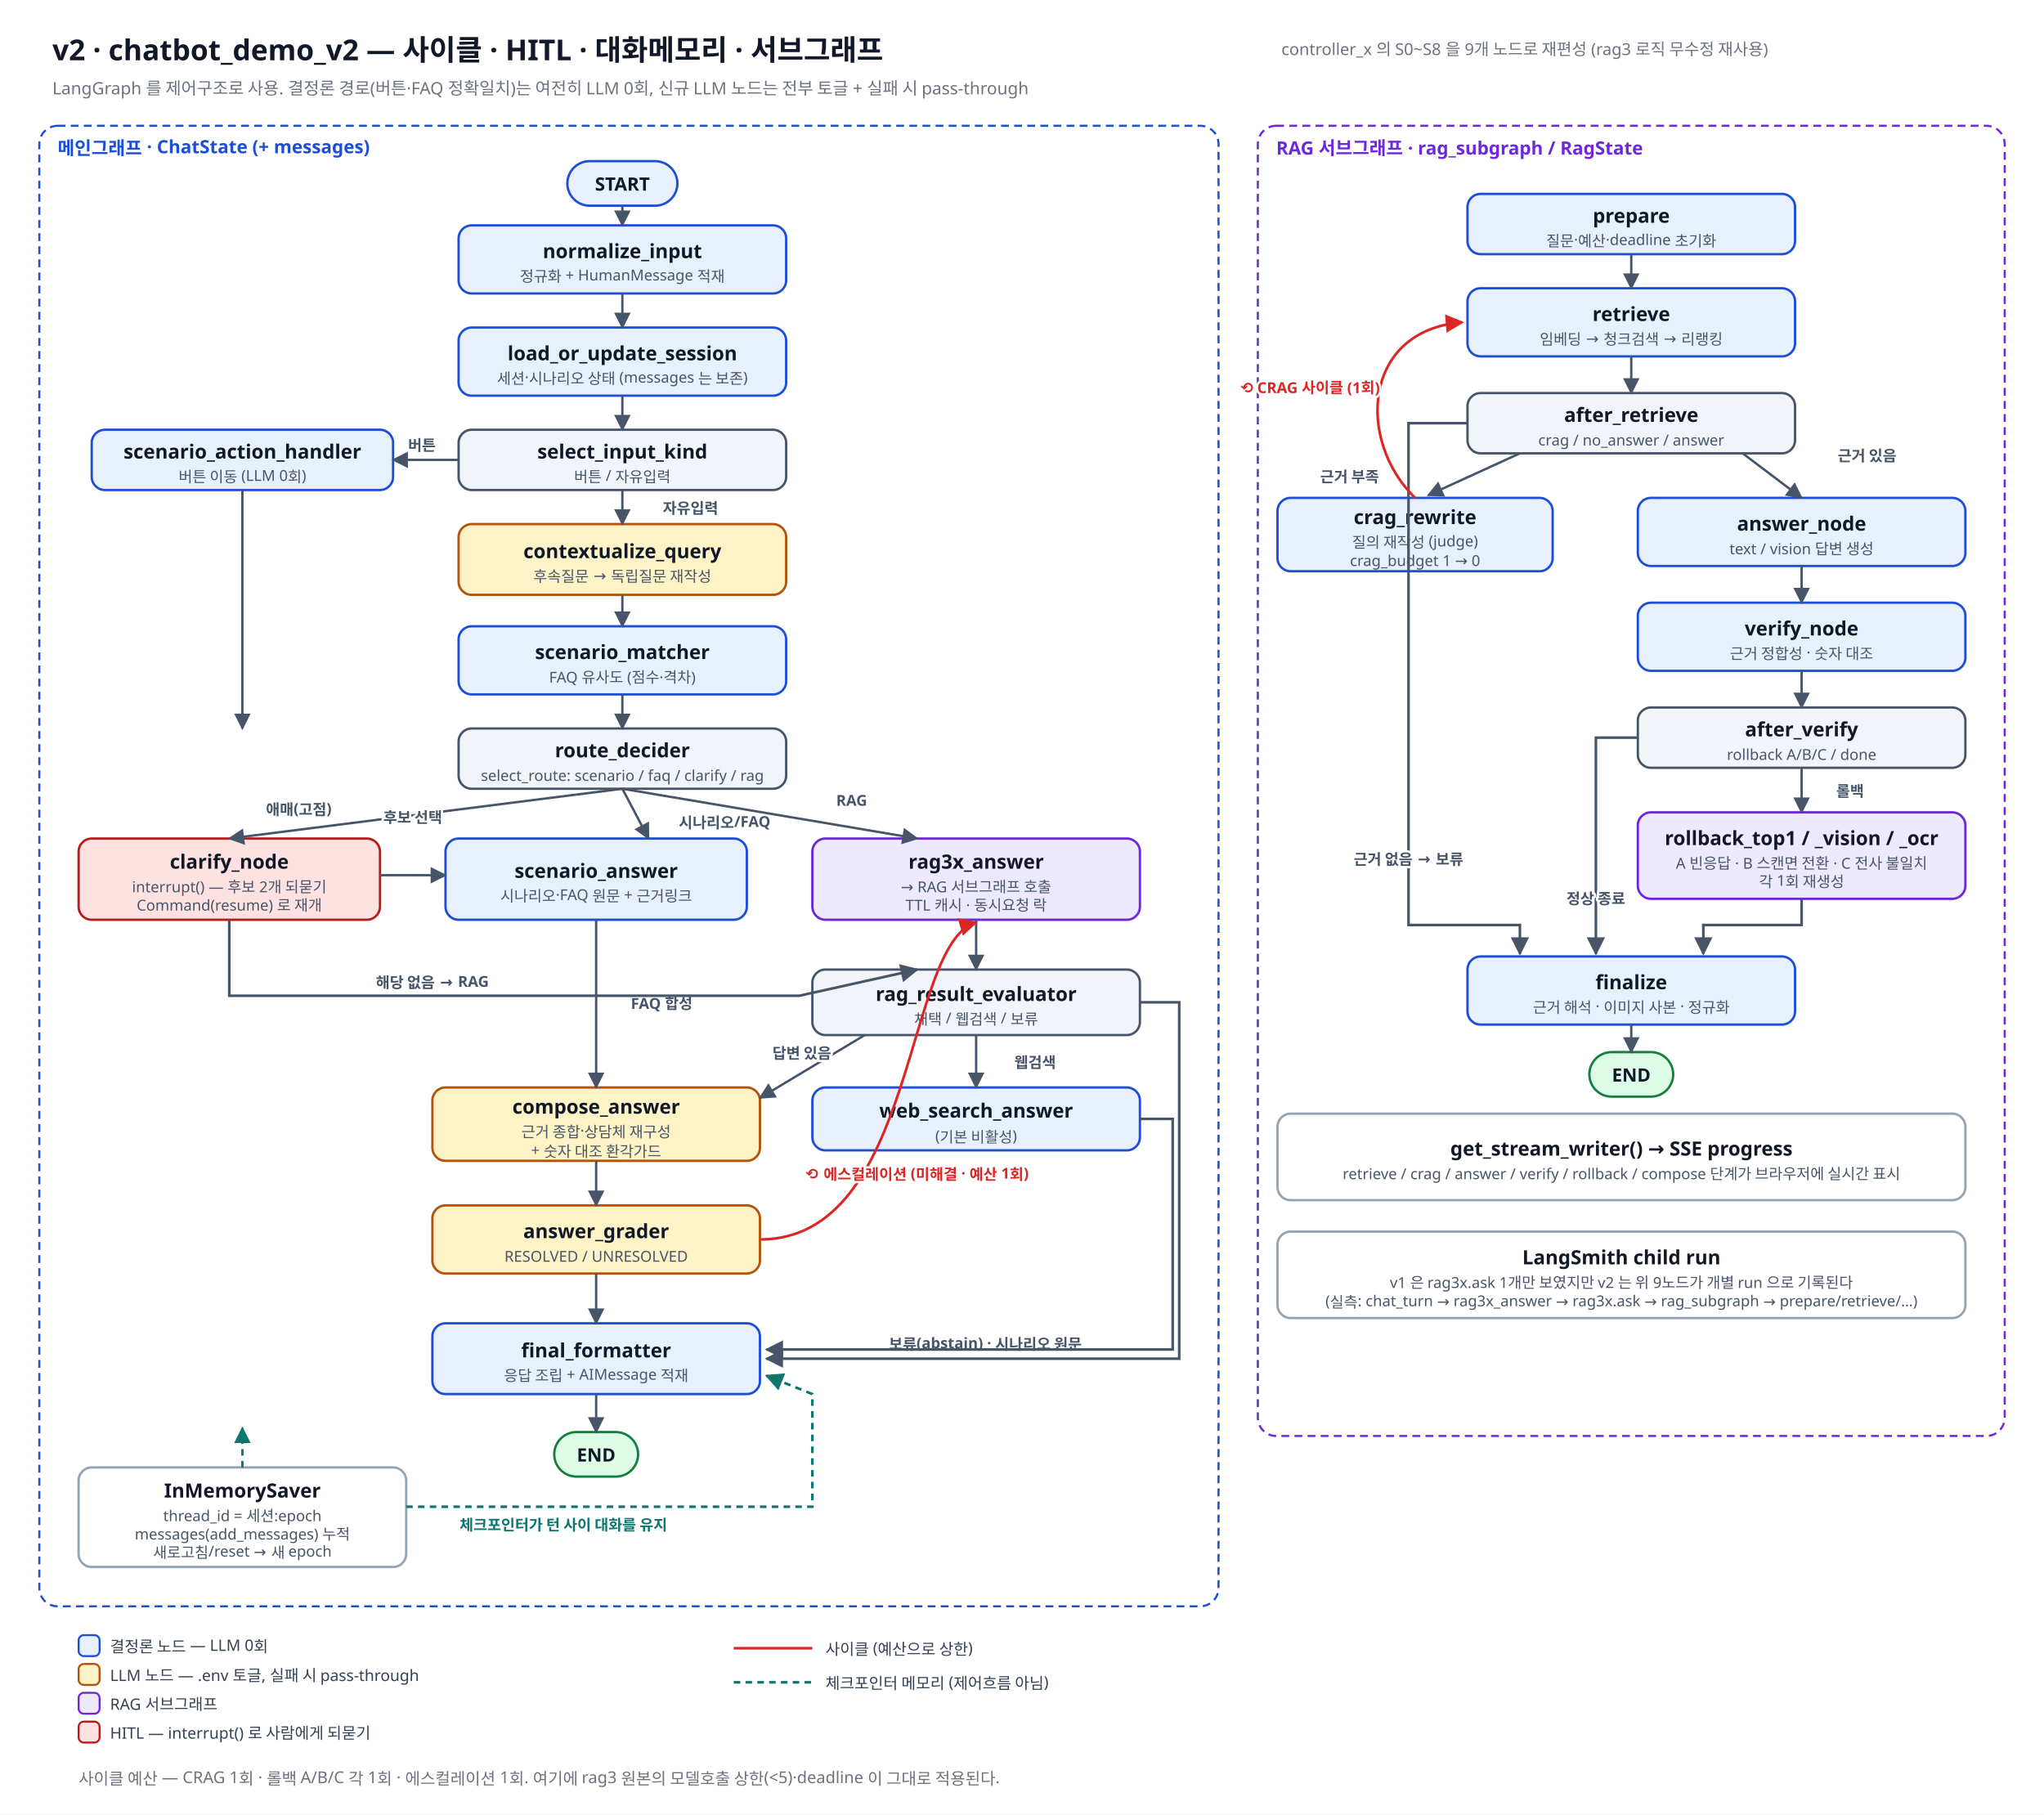
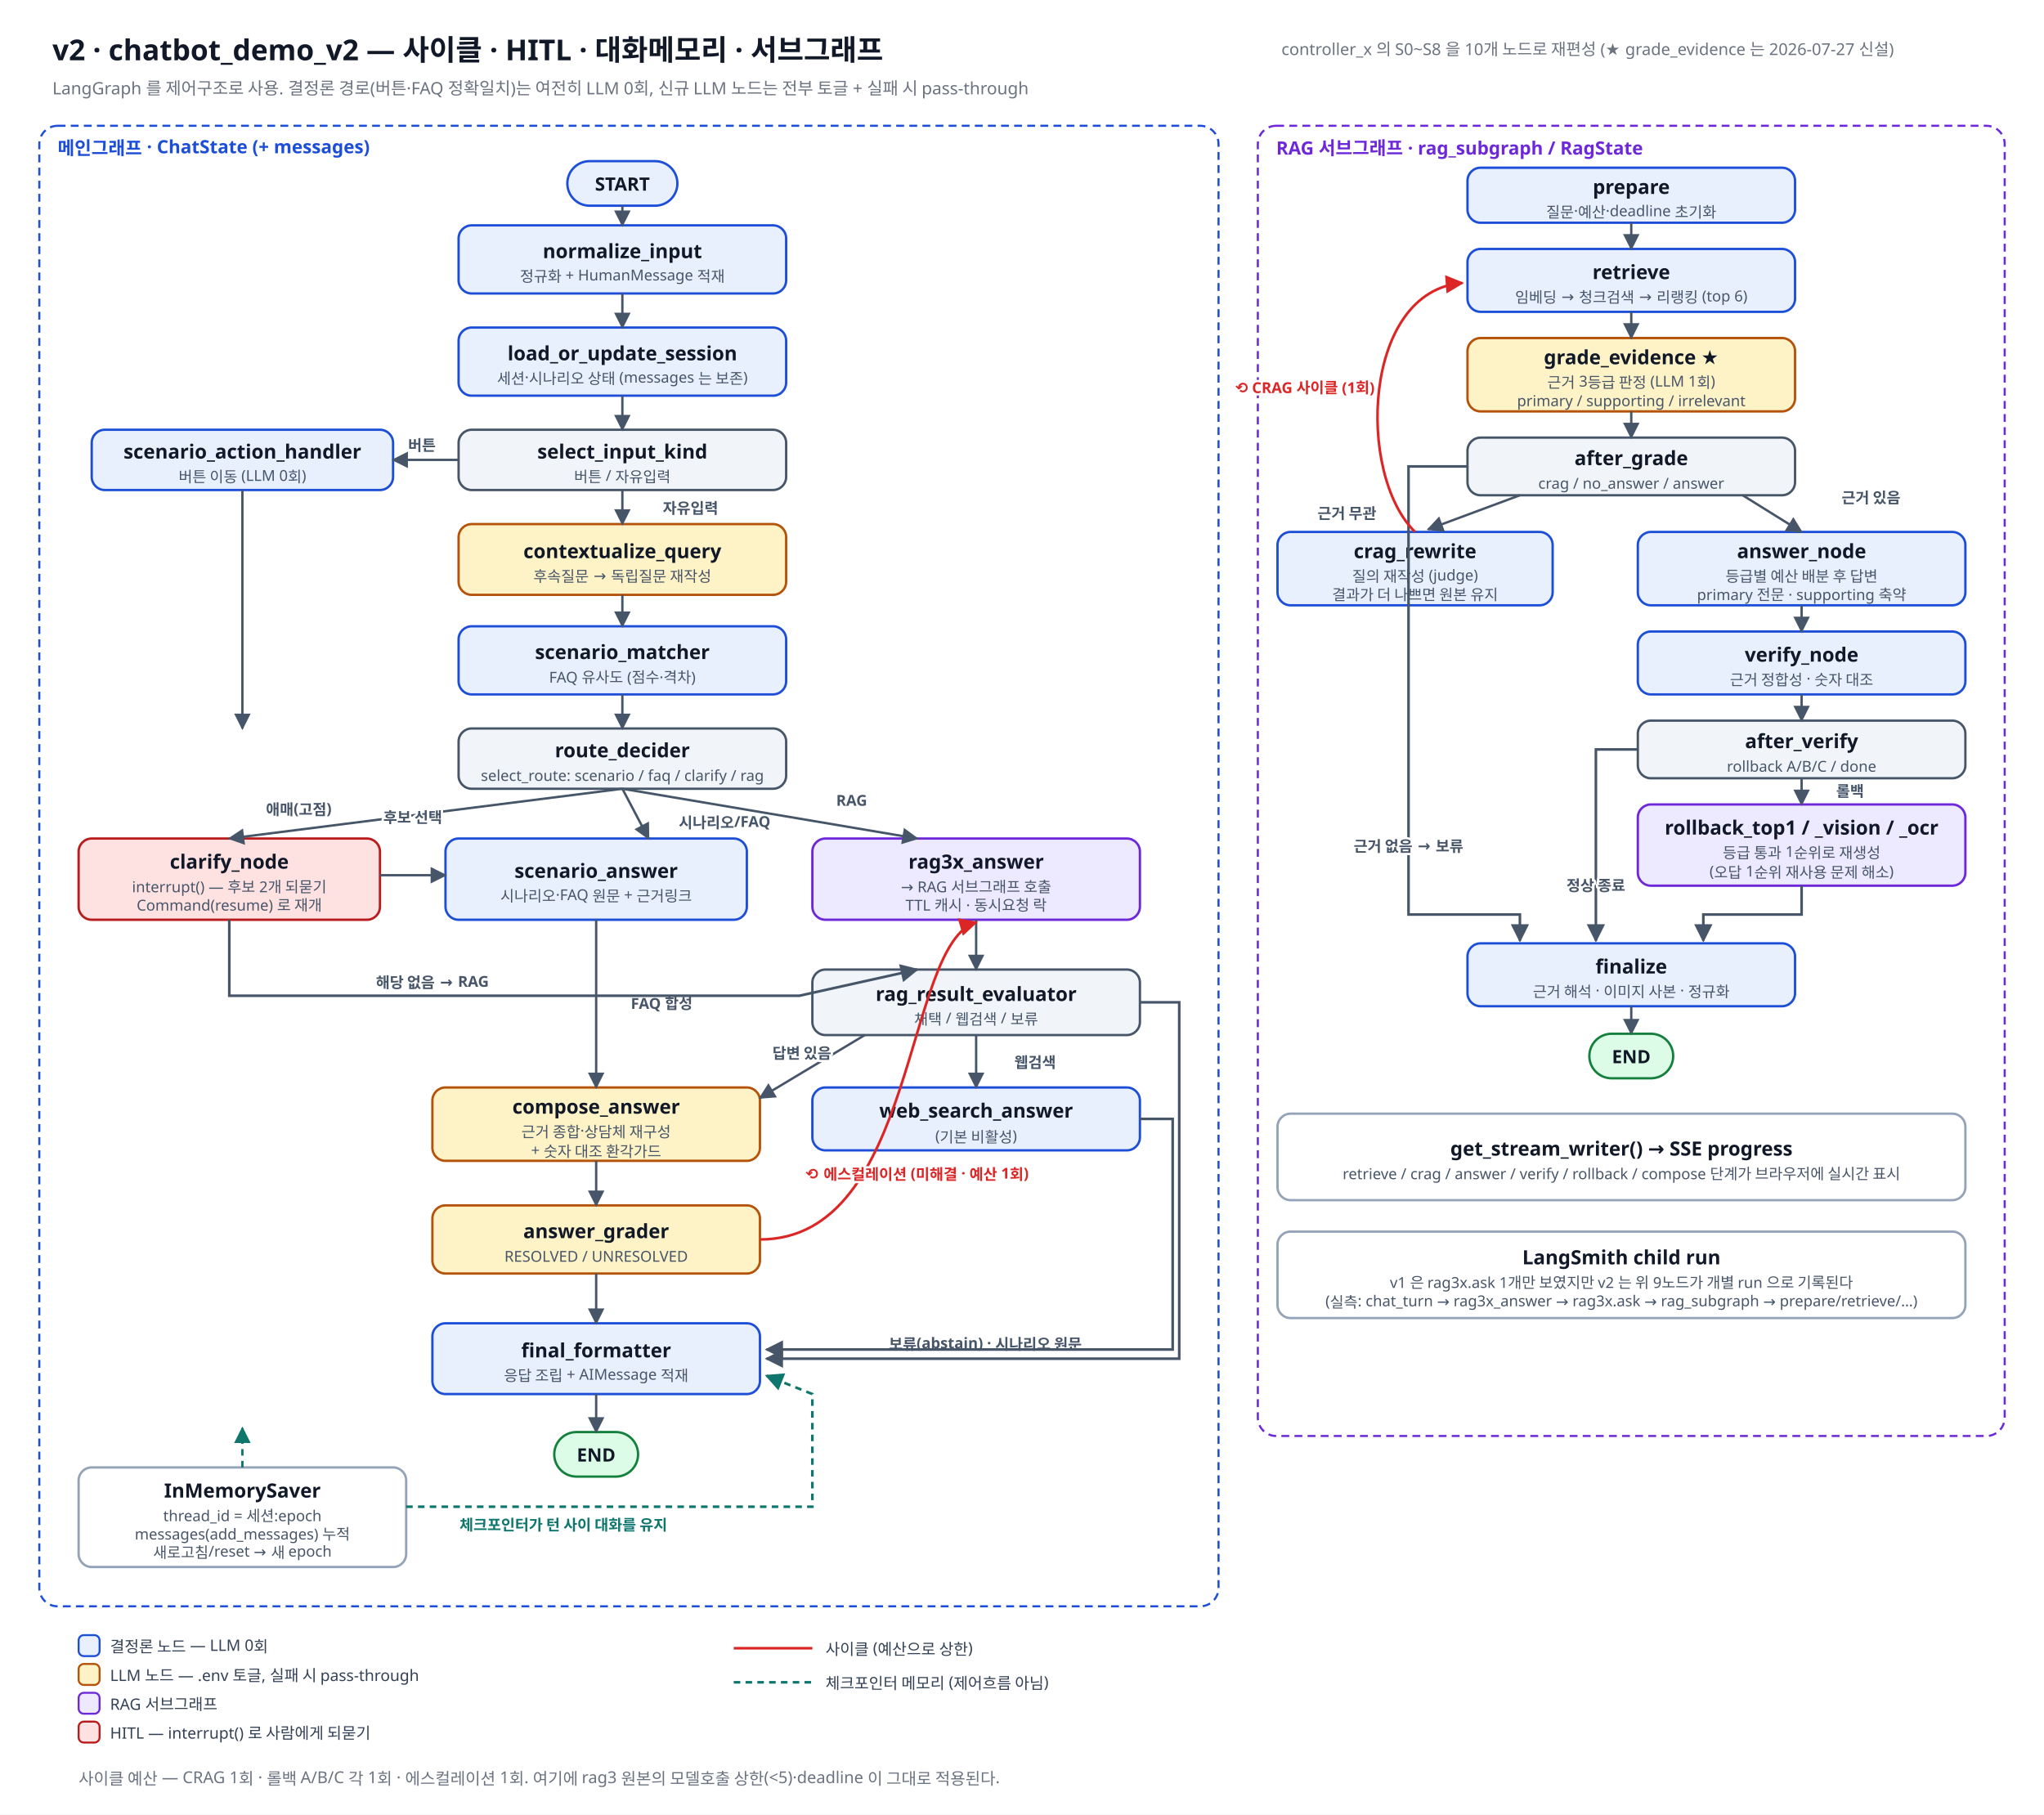
<svg xmlns="http://www.w3.org/2000/svg" width="1560" height="1385" viewBox="0 0 1560 1385" role="img" aria-label="chatbot_demo_v2 파이프라인">
  <defs>
    <marker id="a-475569" viewBox="0 0 10 10" refX="9" refY="5" markerWidth="7" markerHeight="7" orient="auto-start-reverse">
      <path d="M 0 0 L 10 5 L 0 10 z" fill="#475569" />
    </marker>
    <marker id="a-dc2626" viewBox="0 0 10 10" refX="9" refY="5" markerWidth="7" markerHeight="7" orient="auto-start-reverse">
      <path d="M 0 0 L 10 5 L 0 10 z" fill="#dc2626" />
    </marker>
    <marker id="a-0f766e" viewBox="0 0 10 10" refX="9" refY="5" markerWidth="7" markerHeight="7" orient="auto-start-reverse">
      <path d="M 0 0 L 10 5 L 0 10 z" fill="#0f766e" />
    </marker>
  </defs>
  <rect width="1560" height="1385" fill="#ffffff" />
  <text x="40" y="46" font-family="'Malgun Gothic','Apple SD Gothic Neo','Noto Sans KR',sans-serif" font-size="22" font-weight="700" fill="#111827" text-anchor="start">v2 · chatbot_demo_v2 — 사이클 · HITL · 대화메모리 · 서브그래프</text>
  <text x="40" y="72" font-family="'Malgun Gothic','Apple SD Gothic Neo','Noto Sans KR',sans-serif" font-size="13" font-weight="400" fill="#6b7280" text-anchor="start">LangGraph 를 제어구조로 사용. 결정론 경로(버튼·FAQ 정확일치)는 여전히 LLM 0회, 신규 LLM 노드는 전부 토글 + 실패 시 pass-through</text>
  <rect x="30" y="96" width="900" height="1130" rx="14" fill="none" stroke="#1d4ed8" stroke-width="1.6" stroke-dasharray="6 4" />
  <text x="44" y="118" font-family="'Malgun Gothic','Apple SD Gothic Neo','Noto Sans KR',sans-serif" font-size="14" font-weight="700" fill="#1d4ed8">메인그래프  ·  ChatState (+ messages)</text>
  <rect x="433.0" y="123" width="84" height="34" rx="17" fill="#e8f0fe" stroke="#1d4ed8" stroke-width="1.8" />
  <text x="475.0" y="145.5" font-family="'Malgun Gothic','Apple SD Gothic Neo','Noto Sans KR',sans-serif" font-size="14" font-weight="600" fill="#111827" text-anchor="middle">START</text>
  <rect x="350" y="172" width="250" height="52" rx="10" fill="#e8f0fe" stroke="#1d4ed8" stroke-width="1.8" />
  <text x="475.0" y="197.0" font-family="'Malgun Gothic','Apple SD Gothic Neo','Noto Sans KR',sans-serif" font-size="15" font-weight="600" fill="#111827" text-anchor="middle">normalize_input</text>
  <text x="475.0" y="215.0" font-family="'Malgun Gothic','Apple SD Gothic Neo','Noto Sans KR',sans-serif" font-size="11.5" fill="#475569" text-anchor="middle">정규화 + HumanMessage 적재</text>
  <rect x="350" y="250" width="250" height="52" rx="10" fill="#e8f0fe" stroke="#1d4ed8" stroke-width="1.8" />
  <text x="475.0" y="275.0" font-family="'Malgun Gothic','Apple SD Gothic Neo','Noto Sans KR',sans-serif" font-size="15" font-weight="600" fill="#111827" text-anchor="middle">load_or_update_session</text>
  <text x="475.0" y="293.0" font-family="'Malgun Gothic','Apple SD Gothic Neo','Noto Sans KR',sans-serif" font-size="11.5" fill="#475569" text-anchor="middle">세션·시나리오 상태 (messages 는 보존)</text>
  <rect x="350" y="328" width="250" height="46" rx="10" fill="#f1f5f9" stroke="#475569" stroke-width="1.8" />
  <text x="475.0" y="350.0" font-family="'Malgun Gothic','Apple SD Gothic Neo','Noto Sans KR',sans-serif" font-size="15" font-weight="600" fill="#111827" text-anchor="middle">select_input_kind</text>
  <text x="475.0" y="368.0" font-family="'Malgun Gothic','Apple SD Gothic Neo','Noto Sans KR',sans-serif" font-size="11.5" fill="#475569" text-anchor="middle">버튼 / 자유입력</text>
  <rect x="70" y="328" width="230" height="46" rx="10" fill="#e8f0fe" stroke="#1d4ed8" stroke-width="1.8" />
  <text x="185.0" y="350.0" font-family="'Malgun Gothic','Apple SD Gothic Neo','Noto Sans KR',sans-serif" font-size="15" font-weight="600" fill="#111827" text-anchor="middle">scenario_action_handler</text>
  <text x="185.0" y="368.0" font-family="'Malgun Gothic','Apple SD Gothic Neo','Noto Sans KR',sans-serif" font-size="11.5" fill="#475569" text-anchor="middle">버튼 이동 (LLM 0회)</text>
  <rect x="350" y="400" width="250" height="54" rx="10" fill="#fef3c7" stroke="#b45309" stroke-width="1.8" />
  <text x="475.0" y="426.0" font-family="'Malgun Gothic','Apple SD Gothic Neo','Noto Sans KR',sans-serif" font-size="15" font-weight="600" fill="#111827" text-anchor="middle">contextualize_query</text>
  <text x="475.0" y="444.0" font-family="'Malgun Gothic','Apple SD Gothic Neo','Noto Sans KR',sans-serif" font-size="11.5" fill="#475569" text-anchor="middle">후속질문 → 독립질문 재작성</text>
  <rect x="350" y="478" width="250" height="52" rx="10" fill="#e8f0fe" stroke="#1d4ed8" stroke-width="1.8" />
  <text x="475.0" y="503.0" font-family="'Malgun Gothic','Apple SD Gothic Neo','Noto Sans KR',sans-serif" font-size="15" font-weight="600" fill="#111827" text-anchor="middle">scenario_matcher</text>
  <text x="475.0" y="521.0" font-family="'Malgun Gothic','Apple SD Gothic Neo','Noto Sans KR',sans-serif" font-size="11.5" fill="#475569" text-anchor="middle">FAQ 유사도 (점수·격차)</text>
  <rect x="350" y="556" width="250" height="46" rx="10" fill="#f1f5f9" stroke="#475569" stroke-width="1.8" />
  <text x="475.0" y="578.0" font-family="'Malgun Gothic','Apple SD Gothic Neo','Noto Sans KR',sans-serif" font-size="15" font-weight="600" fill="#111827" text-anchor="middle">route_decider</text>
  <text x="475.0" y="596.0" font-family="'Malgun Gothic','Apple SD Gothic Neo','Noto Sans KR',sans-serif" font-size="11.5" fill="#475569" text-anchor="middle">select_route: scenario / faq / clarify / rag</text>
  <rect x="60" y="640" width="230" height="62" rx="10" fill="#fee2e2" stroke="#b91c1c" stroke-width="1.8" />
  <text x="175.0" y="663.0" font-family="'Malgun Gothic','Apple SD Gothic Neo','Noto Sans KR',sans-serif" font-size="15" font-weight="600" fill="#111827" text-anchor="middle">clarify_node</text>
  <text x="175.0" y="681.0" font-family="'Malgun Gothic','Apple SD Gothic Neo','Noto Sans KR',sans-serif" font-size="11.5" fill="#475569" text-anchor="middle">interrupt() — 후보 2개 되묻기</text>
  <text x="175.0" y="695.0" font-family="'Malgun Gothic','Apple SD Gothic Neo','Noto Sans KR',sans-serif" font-size="11.5" fill="#475569" text-anchor="middle">Command(resume) 로 재개</text>
  <rect x="340" y="640" width="230" height="62" rx="10" fill="#e8f0fe" stroke="#1d4ed8" stroke-width="1.8" />
  <text x="455.0" y="670.0" font-family="'Malgun Gothic','Apple SD Gothic Neo','Noto Sans KR',sans-serif" font-size="15" font-weight="600" fill="#111827" text-anchor="middle">scenario_answer</text>
  <text x="455.0" y="688.0" font-family="'Malgun Gothic','Apple SD Gothic Neo','Noto Sans KR',sans-serif" font-size="11.5" fill="#475569" text-anchor="middle">시나리오·FAQ 원문 + 근거링크</text>
  <rect x="620" y="640" width="250" height="62" rx="10" fill="#ede9fe" stroke="#6d28d9" stroke-width="1.8" />
  <text x="745.0" y="663.0" font-family="'Malgun Gothic','Apple SD Gothic Neo','Noto Sans KR',sans-serif" font-size="15" font-weight="600" fill="#111827" text-anchor="middle">rag3x_answer</text>
  <text x="745.0" y="681.0" font-family="'Malgun Gothic','Apple SD Gothic Neo','Noto Sans KR',sans-serif" font-size="11.5" fill="#475569" text-anchor="middle">→ RAG 서브그래프 호출</text>
  <text x="745.0" y="695.0" font-family="'Malgun Gothic','Apple SD Gothic Neo','Noto Sans KR',sans-serif" font-size="11.5" fill="#475569" text-anchor="middle">TTL 캐시 · 동시요청 락</text>
  <rect x="620" y="740" width="250" height="50" rx="10" fill="#f1f5f9" stroke="#475569" stroke-width="1.8" />
  <text x="745.0" y="764.0" font-family="'Malgun Gothic','Apple SD Gothic Neo','Noto Sans KR',sans-serif" font-size="15" font-weight="600" fill="#111827" text-anchor="middle">rag_result_evaluator</text>
  <text x="745.0" y="782.0" font-family="'Malgun Gothic','Apple SD Gothic Neo','Noto Sans KR',sans-serif" font-size="11.5" fill="#475569" text-anchor="middle">채택 / 웹검색 / 보류</text>
  <rect x="620" y="830" width="250" height="48" rx="10" fill="#e8f0fe" stroke="#1d4ed8" stroke-width="1.8" />
  <text x="745.0" y="853.0" font-family="'Malgun Gothic','Apple SD Gothic Neo','Noto Sans KR',sans-serif" font-size="15" font-weight="600" fill="#111827" text-anchor="middle">web_search_answer</text>
  <text x="745.0" y="871.0" font-family="'Malgun Gothic','Apple SD Gothic Neo','Noto Sans KR',sans-serif" font-size="11.5" fill="#475569" text-anchor="middle">(기본 비활성)</text>
  <rect x="330" y="830" width="250" height="56" rx="10" fill="#fef3c7" stroke="#b45309" stroke-width="1.8" />
  <text x="455.0" y="850.0" font-family="'Malgun Gothic','Apple SD Gothic Neo','Noto Sans KR',sans-serif" font-size="15" font-weight="600" fill="#111827" text-anchor="middle">compose_answer</text>
  <text x="455.0" y="868.0" font-family="'Malgun Gothic','Apple SD Gothic Neo','Noto Sans KR',sans-serif" font-size="11.5" fill="#475569" text-anchor="middle">근거 종합·상담체 재구성</text>
  <text x="455.0" y="882.0" font-family="'Malgun Gothic','Apple SD Gothic Neo','Noto Sans KR',sans-serif" font-size="11.5" fill="#475569" text-anchor="middle">+ 숫자 대조 환각가드</text>
  <rect x="330" y="920" width="250" height="52" rx="10" fill="#fef3c7" stroke="#b45309" stroke-width="1.8" />
  <text x="455.0" y="945.0" font-family="'Malgun Gothic','Apple SD Gothic Neo','Noto Sans KR',sans-serif" font-size="15" font-weight="600" fill="#111827" text-anchor="middle">answer_grader</text>
  <text x="455.0" y="963.0" font-family="'Malgun Gothic','Apple SD Gothic Neo','Noto Sans KR',sans-serif" font-size="11.5" fill="#475569" text-anchor="middle">RESOLVED / UNRESOLVED</text>
  <rect x="330" y="1010" width="250" height="54" rx="10" fill="#e8f0fe" stroke="#1d4ed8" stroke-width="1.8" />
  <text x="455.0" y="1036.0" font-family="'Malgun Gothic','Apple SD Gothic Neo','Noto Sans KR',sans-serif" font-size="15" font-weight="600" fill="#111827" text-anchor="middle">final_formatter</text>
  <text x="455.0" y="1054.0" font-family="'Malgun Gothic','Apple SD Gothic Neo','Noto Sans KR',sans-serif" font-size="11.5" fill="#475569" text-anchor="middle">응답 조립 + AIMessage 적재</text>
  <rect x="423.0" y="1093" width="64" height="34" rx="17" fill="#dcfce7" stroke="#15803d" stroke-width="1.8" />
  <text x="455.0" y="1115.5" font-family="'Malgun Gothic','Apple SD Gothic Neo','Noto Sans KR',sans-serif" font-size="14" font-weight="600" fill="#111827" text-anchor="middle">END</text>
  <line x1="475.0" y1="157" x2="475.0" y2="172" stroke="#475569" stroke-width="1.8" marker-end="url(#a-475569)" />
  <line x1="475.0" y1="224" x2="475.0" y2="250" stroke="#475569" stroke-width="1.8" marker-end="url(#a-475569)" />
  <line x1="475.0" y1="302" x2="475.0" y2="328" stroke="#475569" stroke-width="1.8" marker-end="url(#a-475569)" />
  <line x1="475.0" y1="454" x2="475.0" y2="478" stroke="#475569" stroke-width="1.8" marker-end="url(#a-475569)" />
  <line x1="475.0" y1="530" x2="475.0" y2="556" stroke="#475569" stroke-width="1.8" marker-end="url(#a-475569)" />
  <line x1="350" y1="351" x2="300" y2="351" stroke="#475569" stroke-width="1.8" marker-end="url(#a-475569)" />
  <text x="322" y="344" font-family="'Malgun Gothic','Apple SD Gothic Neo','Noto Sans KR',sans-serif" font-size="11.5" font-weight="600" fill="#475569" text-anchor="middle" paint-order="stroke" stroke="#ffffff" stroke-width="3.5" stroke-linejoin="round">버튼</text>
  <line x1="475.0" y1="374" x2="475.0" y2="400" stroke="#475569" stroke-width="1.8" marker-end="url(#a-475569)" />
  <text x="527.0" y="392" font-family="'Malgun Gothic','Apple SD Gothic Neo','Noto Sans KR',sans-serif" font-size="11.5" font-weight="600" fill="#475569" text-anchor="middle" paint-order="stroke" stroke="#ffffff" stroke-width="3.5" stroke-linejoin="round">자유입력</text>
  <line x1="185" y1="374" x2="185" y2="556" stroke="#475569" stroke-width="1.8" marker-end="url(#a-475569)" />
  <line x1="475.0" y1="602" x2="175" y2="640" stroke="#475569" stroke-width="1.8" marker-end="url(#a-475569)" />
  <text x="228" y="622" font-family="'Malgun Gothic','Apple SD Gothic Neo','Noto Sans KR',sans-serif" font-size="11.5" font-weight="600" fill="#475569" text-anchor="middle" paint-order="stroke" stroke="#ffffff" stroke-width="3.5" stroke-linejoin="round">애매(고점)</text>
  <line x1="475.0" y1="602" x2="495.0" y2="640" stroke="#475569" stroke-width="1.8" marker-end="url(#a-475569)" />
  <text x="553.0" y="632" font-family="'Malgun Gothic','Apple SD Gothic Neo','Noto Sans KR',sans-serif" font-size="11.5" font-weight="600" fill="#475569" text-anchor="middle" paint-order="stroke" stroke="#ffffff" stroke-width="3.5" stroke-linejoin="round">시나리오/FAQ</text>
  <line x1="475.0" y1="602" x2="700" y2="640" stroke="#475569" stroke-width="1.8" marker-end="url(#a-475569)" />
  <text x="650" y="615" font-family="'Malgun Gothic','Apple SD Gothic Neo','Noto Sans KR',sans-serif" font-size="11.5" font-weight="600" fill="#475569" text-anchor="middle" paint-order="stroke" stroke="#ffffff" stroke-width="3.5" stroke-linejoin="round">RAG</text>
  <line x1="745" y1="702" x2="745" y2="740" stroke="#475569" stroke-width="1.8" marker-end="url(#a-475569)" />
  <line x1="745" y1="790" x2="745" y2="830" stroke="#475569" stroke-width="1.8" marker-end="url(#a-475569)" />
  <text x="790" y="815" font-family="'Malgun Gothic','Apple SD Gothic Neo','Noto Sans KR',sans-serif" font-size="11.5" font-weight="600" fill="#475569" text-anchor="middle" paint-order="stroke" stroke="#ffffff" stroke-width="3.5" stroke-linejoin="round">웹검색</text>
  <line x1="660" y1="790" x2="580" y2="838" stroke="#475569" stroke-width="1.8" marker-end="url(#a-475569)" />
  <text x="612" y="808" font-family="'Malgun Gothic','Apple SD Gothic Neo','Noto Sans KR',sans-serif" font-size="11.5" font-weight="600" fill="#475569" text-anchor="middle" paint-order="stroke" stroke="#ffffff" stroke-width="3.5" stroke-linejoin="round">답변 있음</text>
  <line x1="455" y1="702" x2="455" y2="830" stroke="#475569" stroke-width="1.8" marker-end="url(#a-475569)" />
  <text x="505" y="770" font-family="'Malgun Gothic','Apple SD Gothic Neo','Noto Sans KR',sans-serif" font-size="11.5" font-weight="600" fill="#475569" text-anchor="middle" paint-order="stroke" stroke="#ffffff" stroke-width="3.5" stroke-linejoin="round">FAQ 합성</text>
  <line x1="455" y1="886" x2="455" y2="920" stroke="#475569" stroke-width="1.8" marker-end="url(#a-475569)" />
  <line x1="455" y1="972" x2="455" y2="1010" stroke="#475569" stroke-width="1.8" marker-end="url(#a-475569)" />
  <line x1="455" y1="1064" x2="455" y2="1093" stroke="#475569" stroke-width="1.8" marker-end="url(#a-475569)" />
  <path d="M 870 765 L 900 765 L 900 1037 L 585 1037" fill="none" stroke="#475569" stroke-width="2" marker-end="url(#a-475569)" />
  <text x="752" y="1030" font-family="'Malgun Gothic','Apple SD Gothic Neo','Noto Sans KR',sans-serif" font-size="11.5" font-weight="600" fill="#475569" text-anchor="middle" paint-order="stroke" stroke="#ffffff" stroke-width="3.5" stroke-linejoin="round">보류(abstain) · 시나리오 원문</text>
  <path d="M 870 854 L 895 854 L 895 1030 L 585 1030" fill="none" stroke="#475569" stroke-width="2" marker-end="url(#a-475569)" />
  <line x1="290" y1="668" x2="340" y2="668" stroke="#475569" stroke-width="1.8" marker-end="url(#a-475569)" />
  <text x="315" y="628" font-family="'Malgun Gothic','Apple SD Gothic Neo','Noto Sans KR',sans-serif" font-size="11.5" font-weight="600" fill="#475569" text-anchor="middle" paint-order="stroke" stroke="#ffffff" stroke-width="3.5" stroke-linejoin="round">후보 선택</text>
  <path d="M 175 702 L 175 760 L 610 760 L 700 740" fill="none" stroke="#475569" stroke-width="2" marker-end="url(#a-475569)" />
  <text x="330" y="754" font-family="'Malgun Gothic','Apple SD Gothic Neo','Noto Sans KR',sans-serif" font-size="11.5" font-weight="600" fill="#475569" text-anchor="middle" paint-order="stroke" stroke="#ffffff" stroke-width="3.5" stroke-linejoin="round">해당 없음 → RAG</text>
  <path d="M 580 946 C 700 946 690 720 745 704" fill="none" stroke="#dc2626" stroke-width="2" marker-end="url(#a-dc2626)" />
  <text x="700" y="900" font-family="'Malgun Gothic','Apple SD Gothic Neo','Noto Sans KR',sans-serif" font-size="11.5" font-weight="600" fill="#dc2626" text-anchor="middle" paint-order="stroke" stroke="#ffffff" stroke-width="3.5" stroke-linejoin="round">⟲ 에스컬레이션 (미해결 · 예산 1회)</text>
  <rect x="60" y="1120" width="250" height="76" rx="10" fill="#ffffff" stroke="#94a3b8" stroke-width="1.8" />
  <text x="185.0" y="1143.0" font-family="'Malgun Gothic','Apple SD Gothic Neo','Noto Sans KR',sans-serif" font-size="15" font-weight="600" fill="#111827" text-anchor="middle">InMemorySaver</text>
  <text x="185.0" y="1161.0" font-family="'Malgun Gothic','Apple SD Gothic Neo','Noto Sans KR',sans-serif" font-size="11.5" fill="#475569" text-anchor="middle">thread_id = 세션:epoch</text>
  <text x="185.0" y="1175.0" font-family="'Malgun Gothic','Apple SD Gothic Neo','Noto Sans KR',sans-serif" font-size="11.5" fill="#475569" text-anchor="middle">messages(add_messages) 누적</text>
  <text x="185.0" y="1189.0" font-family="'Malgun Gothic','Apple SD Gothic Neo','Noto Sans KR',sans-serif" font-size="11.5" fill="#475569" text-anchor="middle">새로고침/reset → 새 epoch</text>
  <line x1="185" y1="1120" x2="185" y2="1090" stroke="#0f766e" stroke-width="1.8" stroke-dasharray="5 4" marker-end="url(#a-0f766e)" />
  <path d="M 310 1150 L 620 1150 L 620 1064 L 585 1050" fill="none" stroke="#0f766e" stroke-width="2" stroke-dasharray="5 4" marker-end="url(#a-0f766e)" />
  <text x="430" y="1168" font-family="'Malgun Gothic','Apple SD Gothic Neo','Noto Sans KR',sans-serif" font-size="11.5" font-weight="600" fill="#0f766e" text-anchor="middle" paint-order="stroke" stroke="#ffffff" stroke-width="3.5" stroke-linejoin="round">체크포인터가 턴 사이 대화를 유지</text>
  <rect x="960" y="96" width="570" height="1000" rx="14" fill="none" stroke="#6d28d9" stroke-width="1.6" stroke-dasharray="6 4" />
  <text x="974" y="118" font-family="'Malgun Gothic','Apple SD Gothic Neo','Noto Sans KR',sans-serif" font-size="14" font-weight="700" fill="#6d28d9">RAG 서브그래프  ·  rag_subgraph / RagState</text>
-   <text x="978" y="42" font-family="'Malgun Gothic','Apple SD Gothic Neo','Noto Sans KR',sans-serif" font-size="12.5" font-weight="400" fill="#6b7280" text-anchor="start">controller_x 의 S0~S8 을 9개 노드로 재편성 (rag3 로직 무수정 재사용)</text>
-   <rect x="1120" y="148" width="250" height="46" rx="10" fill="#e8f0fe" stroke="#1d4ed8" stroke-width="1.8" />
-   <text x="1245.0" y="170.0" font-family="'Malgun Gothic','Apple SD Gothic Neo','Noto Sans KR',sans-serif" font-size="15" font-weight="600" fill="#111827" text-anchor="middle">prepare</text>
-   <text x="1245.0" y="188.0" font-family="'Malgun Gothic','Apple SD Gothic Neo','Noto Sans KR',sans-serif" font-size="11.5" fill="#475569" text-anchor="middle">질문·예산·deadline 초기화</text>
-   <rect x="1120" y="220" width="250" height="52" rx="10" fill="#e8f0fe" stroke="#1d4ed8" stroke-width="1.8" />
-   <text x="1245.0" y="245.0" font-family="'Malgun Gothic','Apple SD Gothic Neo','Noto Sans KR',sans-serif" font-size="15" font-weight="600" fill="#111827" text-anchor="middle">retrieve</text>
-   <text x="1245.0" y="263.0" font-family="'Malgun Gothic','Apple SD Gothic Neo','Noto Sans KR',sans-serif" font-size="11.5" fill="#475569" text-anchor="middle">임베딩 → 청크검색 → 리랭킹</text>
-   <rect x="1120" y="300" width="250" height="46" rx="10" fill="#f1f5f9" stroke="#475569" stroke-width="1.8" />
-   <text x="1245.0" y="322.0" font-family="'Malgun Gothic','Apple SD Gothic Neo','Noto Sans KR',sans-serif" font-size="15" font-weight="600" fill="#111827" text-anchor="middle">after_retrieve</text>
-   <text x="1245.0" y="340.0" font-family="'Malgun Gothic','Apple SD Gothic Neo','Noto Sans KR',sans-serif" font-size="11.5" fill="#475569" text-anchor="middle">crag / no_answer / answer</text>
-   <rect x="975" y="380" width="210" height="56" rx="10" fill="#e8f0fe" stroke="#1d4ed8" stroke-width="1.8" />
-   <text x="1080.0" y="400.0" font-family="'Malgun Gothic','Apple SD Gothic Neo','Noto Sans KR',sans-serif" font-size="15" font-weight="600" fill="#111827" text-anchor="middle">crag_rewrite</text>
-   <text x="1080.0" y="418.0" font-family="'Malgun Gothic','Apple SD Gothic Neo','Noto Sans KR',sans-serif" font-size="11.5" fill="#475569" text-anchor="middle">질의 재작성 (judge)</text>
-   <text x="1080.0" y="432.0" font-family="'Malgun Gothic','Apple SD Gothic Neo','Noto Sans KR',sans-serif" font-size="11.5" fill="#475569" text-anchor="middle">crag_budget 1 → 0</text>
-   <rect x="1250" y="380" width="250" height="52" rx="10" fill="#e8f0fe" stroke="#1d4ed8" stroke-width="1.8" />
-   <text x="1375.0" y="405.0" font-family="'Malgun Gothic','Apple SD Gothic Neo','Noto Sans KR',sans-serif" font-size="15" font-weight="600" fill="#111827" text-anchor="middle">answer_node</text>
-   <text x="1375.0" y="423.0" font-family="'Malgun Gothic','Apple SD Gothic Neo','Noto Sans KR',sans-serif" font-size="11.5" fill="#475569" text-anchor="middle">text / vision 답변 생성</text>
-   <rect x="1250" y="460" width="250" height="52" rx="10" fill="#e8f0fe" stroke="#1d4ed8" stroke-width="1.8" />
-   <text x="1375.0" y="485.0" font-family="'Malgun Gothic','Apple SD Gothic Neo','Noto Sans KR',sans-serif" font-size="15" font-weight="600" fill="#111827" text-anchor="middle">verify_node</text>
-   <text x="1375.0" y="503.0" font-family="'Malgun Gothic','Apple SD Gothic Neo','Noto Sans KR',sans-serif" font-size="11.5" fill="#475569" text-anchor="middle">근거 정합성 · 숫자 대조</text>
-   <rect x="1250" y="540" width="250" height="46" rx="10" fill="#f1f5f9" stroke="#475569" stroke-width="1.8" />
-   <text x="1375.0" y="562.0" font-family="'Malgun Gothic','Apple SD Gothic Neo','Noto Sans KR',sans-serif" font-size="15" font-weight="600" fill="#111827" text-anchor="middle">after_verify</text>
-   <text x="1375.0" y="580.0" font-family="'Malgun Gothic','Apple SD Gothic Neo','Noto Sans KR',sans-serif" font-size="11.5" fill="#475569" text-anchor="middle">rollback A/B/C / done</text>
-   <rect x="1250" y="620" width="250" height="66" rx="10" fill="#ede9fe" stroke="#6d28d9" stroke-width="1.8" />
-   <text x="1375.0" y="645.0" font-family="'Malgun Gothic','Apple SD Gothic Neo','Noto Sans KR',sans-serif" font-size="15" font-weight="600" fill="#111827" text-anchor="middle">rollback_top1 / _vision / _ocr</text>
-   <text x="1375.0" y="663.0" font-family="'Malgun Gothic','Apple SD Gothic Neo','Noto Sans KR',sans-serif" font-size="11.5" fill="#475569" text-anchor="middle">A 빈응답 · B 스캔면 전환 · C 전사 불일치</text>
-   <text x="1375.0" y="677.0" font-family="'Malgun Gothic','Apple SD Gothic Neo','Noto Sans KR',sans-serif" font-size="11.5" fill="#475569" text-anchor="middle">각 1회 재생성</text>
-   <rect x="1120" y="730" width="250" height="52" rx="10" fill="#e8f0fe" stroke="#1d4ed8" stroke-width="1.8" />
-   <text x="1245.0" y="755.0" font-family="'Malgun Gothic','Apple SD Gothic Neo','Noto Sans KR',sans-serif" font-size="15" font-weight="600" fill="#111827" text-anchor="middle">finalize</text>
-   <text x="1245.0" y="773.0" font-family="'Malgun Gothic','Apple SD Gothic Neo','Noto Sans KR',sans-serif" font-size="11.5" fill="#475569" text-anchor="middle">근거 해석 · 이미지 사본 · 정규화</text>
-   <rect x="1213.0" y="803" width="64" height="34" rx="17" fill="#dcfce7" stroke="#15803d" stroke-width="1.8" />
-   <text x="1245.0" y="825.5" font-family="'Malgun Gothic','Apple SD Gothic Neo','Noto Sans KR',sans-serif" font-size="14" font-weight="600" fill="#111827" text-anchor="middle">END</text>
-   <line x1="1245.0" y1="194" x2="1245.0" y2="220" stroke="#475569" stroke-width="1.8" marker-end="url(#a-475569)" />
-   <line x1="1245.0" y1="272" x2="1245.0" y2="300" stroke="#475569" stroke-width="1.8" marker-end="url(#a-475569)" />
-   <line x1="1160" y1="346" x2="1090" y2="378" stroke="#475569" stroke-width="1.8" marker-end="url(#a-475569)" />
-   <text x="1030" y="368" font-family="'Malgun Gothic','Apple SD Gothic Neo','Noto Sans KR',sans-serif" font-size="11.5" font-weight="600" fill="#475569" text-anchor="middle" paint-order="stroke" stroke="#ffffff" stroke-width="3.5" stroke-linejoin="round">근거 부족</text>
-   <line x1="1330" y1="346" x2="1375" y2="380" stroke="#475569" stroke-width="1.8" marker-end="url(#a-475569)" />
-   <text x="1425" y="352" font-family="'Malgun Gothic','Apple SD Gothic Neo','Noto Sans KR',sans-serif" font-size="11.5" font-weight="600" fill="#475569" text-anchor="middle" paint-order="stroke" stroke="#ffffff" stroke-width="3.5" stroke-linejoin="round">근거 있음</text>
-   <line x1="1375" y1="432" x2="1375" y2="460" stroke="#475569" stroke-width="1.8" marker-end="url(#a-475569)" />
-   <line x1="1375" y1="512" x2="1375" y2="540" stroke="#475569" stroke-width="1.8" marker-end="url(#a-475569)" />
-   <line x1="1375" y1="586" x2="1375" y2="620" stroke="#475569" stroke-width="1.8" marker-end="url(#a-475569)" />
+   <text x="978" y="42" font-family="'Malgun Gothic','Apple SD Gothic Neo','Noto Sans KR',sans-serif" font-size="12.5" font-weight="400" fill="#6b7280" text-anchor="start">controller_x 의 S0~S8 을 10개 노드로 재편성 (★ grade_evidence 는 2026-07-27 신설)</text>
+   <rect x="1120" y="128" width="250" height="42" rx="10" fill="#e8f0fe" stroke="#1d4ed8" stroke-width="1.8" />
+   <text x="1245.0" y="148.0" font-family="'Malgun Gothic','Apple SD Gothic Neo','Noto Sans KR',sans-serif" font-size="15" font-weight="600" fill="#111827" text-anchor="middle">prepare</text>
+   <text x="1245.0" y="166.0" font-family="'Malgun Gothic','Apple SD Gothic Neo','Noto Sans KR',sans-serif" font-size="11.5" fill="#475569" text-anchor="middle">질문·예산·deadline 초기화</text>
+   <rect x="1120" y="190" width="250" height="48" rx="10" fill="#e8f0fe" stroke="#1d4ed8" stroke-width="1.8" />
+   <text x="1245.0" y="213.0" font-family="'Malgun Gothic','Apple SD Gothic Neo','Noto Sans KR',sans-serif" font-size="15" font-weight="600" fill="#111827" text-anchor="middle">retrieve</text>
+   <text x="1245.0" y="231.0" font-family="'Malgun Gothic','Apple SD Gothic Neo','Noto Sans KR',sans-serif" font-size="11.5" fill="#475569" text-anchor="middle">임베딩 → 청크검색 → 리랭킹 (top 6)</text>
+   <rect x="1120" y="258" width="250" height="56" rx="10" fill="#fef3c7" stroke="#b45309" stroke-width="1.8" />
+   <text x="1245.0" y="278.0" font-family="'Malgun Gothic','Apple SD Gothic Neo','Noto Sans KR',sans-serif" font-size="15" font-weight="600" fill="#111827" text-anchor="middle">grade_evidence ★</text>
+   <text x="1245.0" y="296.0" font-family="'Malgun Gothic','Apple SD Gothic Neo','Noto Sans KR',sans-serif" font-size="11.5" fill="#475569" text-anchor="middle">근거 3등급 판정 (LLM 1회)</text>
+   <text x="1245.0" y="310.0" font-family="'Malgun Gothic','Apple SD Gothic Neo','Noto Sans KR',sans-serif" font-size="11.5" fill="#475569" text-anchor="middle">primary / supporting / irrelevant</text>
+   <rect x="1120" y="334" width="250" height="44" rx="10" fill="#f1f5f9" stroke="#475569" stroke-width="1.8" />
+   <text x="1245.0" y="355.0" font-family="'Malgun Gothic','Apple SD Gothic Neo','Noto Sans KR',sans-serif" font-size="15" font-weight="600" fill="#111827" text-anchor="middle">after_grade</text>
+   <text x="1245.0" y="373.0" font-family="'Malgun Gothic','Apple SD Gothic Neo','Noto Sans KR',sans-serif" font-size="11.5" fill="#475569" text-anchor="middle">crag / no_answer / answer</text>
+   <rect x="975" y="406" width="210" height="56" rx="10" fill="#e8f0fe" stroke="#1d4ed8" stroke-width="1.8" />
+   <text x="1080.0" y="426.0" font-family="'Malgun Gothic','Apple SD Gothic Neo','Noto Sans KR',sans-serif" font-size="15" font-weight="600" fill="#111827" text-anchor="middle">crag_rewrite</text>
+   <text x="1080.0" y="444.0" font-family="'Malgun Gothic','Apple SD Gothic Neo','Noto Sans KR',sans-serif" font-size="11.5" fill="#475569" text-anchor="middle">질의 재작성 (judge)</text>
+   <text x="1080.0" y="458.0" font-family="'Malgun Gothic','Apple SD Gothic Neo','Noto Sans KR',sans-serif" font-size="11.5" fill="#475569" text-anchor="middle">결과가 더 나쁘면 원본 유지</text>
+   <rect x="1250" y="406" width="250" height="56" rx="10" fill="#e8f0fe" stroke="#1d4ed8" stroke-width="1.8" />
+   <text x="1375.0" y="426.0" font-family="'Malgun Gothic','Apple SD Gothic Neo','Noto Sans KR',sans-serif" font-size="15" font-weight="600" fill="#111827" text-anchor="middle">answer_node</text>
+   <text x="1375.0" y="444.0" font-family="'Malgun Gothic','Apple SD Gothic Neo','Noto Sans KR',sans-serif" font-size="11.5" fill="#475569" text-anchor="middle">등급별 예산 배분 후 답변</text>
+   <text x="1375.0" y="458.0" font-family="'Malgun Gothic','Apple SD Gothic Neo','Noto Sans KR',sans-serif" font-size="11.5" fill="#475569" text-anchor="middle">primary 전문 · supporting 축약</text>
+   <rect x="1250" y="482" width="250" height="48" rx="10" fill="#e8f0fe" stroke="#1d4ed8" stroke-width="1.8" />
+   <text x="1375.0" y="505.0" font-family="'Malgun Gothic','Apple SD Gothic Neo','Noto Sans KR',sans-serif" font-size="15" font-weight="600" fill="#111827" text-anchor="middle">verify_node</text>
+   <text x="1375.0" y="523.0" font-family="'Malgun Gothic','Apple SD Gothic Neo','Noto Sans KR',sans-serif" font-size="11.5" fill="#475569" text-anchor="middle">근거 정합성 · 숫자 대조</text>
+   <rect x="1250" y="550" width="250" height="44" rx="10" fill="#f1f5f9" stroke="#475569" stroke-width="1.8" />
+   <text x="1375.0" y="571.0" font-family="'Malgun Gothic','Apple SD Gothic Neo','Noto Sans KR',sans-serif" font-size="15" font-weight="600" fill="#111827" text-anchor="middle">after_verify</text>
+   <text x="1375.0" y="589.0" font-family="'Malgun Gothic','Apple SD Gothic Neo','Noto Sans KR',sans-serif" font-size="11.5" fill="#475569" text-anchor="middle">rollback A/B/C / done</text>
+   <rect x="1250" y="614" width="250" height="62" rx="10" fill="#ede9fe" stroke="#6d28d9" stroke-width="1.8" />
+   <text x="1375.0" y="637.0" font-family="'Malgun Gothic','Apple SD Gothic Neo','Noto Sans KR',sans-serif" font-size="15" font-weight="600" fill="#111827" text-anchor="middle">rollback_top1 / _vision / _ocr</text>
+   <text x="1375.0" y="655.0" font-family="'Malgun Gothic','Apple SD Gothic Neo','Noto Sans KR',sans-serif" font-size="11.5" fill="#475569" text-anchor="middle">등급 통과 1순위로 재생성</text>
+   <text x="1375.0" y="669.0" font-family="'Malgun Gothic','Apple SD Gothic Neo','Noto Sans KR',sans-serif" font-size="11.5" fill="#475569" text-anchor="middle">(오답 1순위 재사용 문제 해소)</text>
+   <rect x="1120" y="720" width="250" height="48" rx="10" fill="#e8f0fe" stroke="#1d4ed8" stroke-width="1.8" />
+   <text x="1245.0" y="743.0" font-family="'Malgun Gothic','Apple SD Gothic Neo','Noto Sans KR',sans-serif" font-size="15" font-weight="600" fill="#111827" text-anchor="middle">finalize</text>
+   <text x="1245.0" y="761.0" font-family="'Malgun Gothic','Apple SD Gothic Neo','Noto Sans KR',sans-serif" font-size="11.5" fill="#475569" text-anchor="middle">근거 해석 · 이미지 사본 · 정규화</text>
+   <rect x="1213.0" y="789" width="64" height="34" rx="17" fill="#dcfce7" stroke="#15803d" stroke-width="1.8" />
+   <text x="1245.0" y="811.5" font-family="'Malgun Gothic','Apple SD Gothic Neo','Noto Sans KR',sans-serif" font-size="14" font-weight="600" fill="#111827" text-anchor="middle">END</text>
+   <line x1="1245.0" y1="170" x2="1245.0" y2="190" stroke="#475569" stroke-width="1.8" marker-end="url(#a-475569)" />
+   <line x1="1245.0" y1="238" x2="1245.0" y2="258" stroke="#475569" stroke-width="1.8" marker-end="url(#a-475569)" />
+   <line x1="1245.0" y1="314" x2="1245.0" y2="334" stroke="#475569" stroke-width="1.8" marker-end="url(#a-475569)" />
+   <line x1="1160" y1="378" x2="1090" y2="404" stroke="#475569" stroke-width="1.8" marker-end="url(#a-475569)" />
+   <text x="1028" y="396" font-family="'Malgun Gothic','Apple SD Gothic Neo','Noto Sans KR',sans-serif" font-size="11.5" font-weight="600" fill="#475569" text-anchor="middle" paint-order="stroke" stroke="#ffffff" stroke-width="3.5" stroke-linejoin="round">근거 무관</text>
+   <line x1="1330" y1="378" x2="1375" y2="406" stroke="#475569" stroke-width="1.8" marker-end="url(#a-475569)" />
+   <text x="1428" y="384" font-family="'Malgun Gothic','Apple SD Gothic Neo','Noto Sans KR',sans-serif" font-size="11.5" font-weight="600" fill="#475569" text-anchor="middle" paint-order="stroke" stroke="#ffffff" stroke-width="3.5" stroke-linejoin="round">근거 있음</text>
+   <line x1="1375" y1="462" x2="1375" y2="482" stroke="#475569" stroke-width="1.8" marker-end="url(#a-475569)" />
+   <line x1="1375" y1="530" x2="1375" y2="550" stroke="#475569" stroke-width="1.8" marker-end="url(#a-475569)" />
+   <line x1="1375" y1="594" x2="1375" y2="614" stroke="#475569" stroke-width="1.8" marker-end="url(#a-475569)" />
  <text x="1412" y="608" font-family="'Malgun Gothic','Apple SD Gothic Neo','Noto Sans KR',sans-serif" font-size="11.5" font-weight="600" fill="#475569" text-anchor="middle" paint-order="stroke" stroke="#ffffff" stroke-width="3.5" stroke-linejoin="round">롤백</text>
-   <path d="M 1250 563 L 1218 563 L 1218 728" fill="none" stroke="#475569" stroke-width="2" marker-end="url(#a-475569)" />
-   <text x="1218" y="690" font-family="'Malgun Gothic','Apple SD Gothic Neo','Noto Sans KR',sans-serif" font-size="11.5" font-weight="600" fill="#475569" text-anchor="middle" paint-order="stroke" stroke="#ffffff" stroke-width="3.5" stroke-linejoin="round">정상 종료</text>
-   <path d="M 1375 686 L 1375 706 L 1300 706 L 1300 728" fill="none" stroke="#475569" stroke-width="2" marker-end="url(#a-475569)" />
-   <path d="M 1120 323 L 1075 323 L 1075 706 L 1160 706 L 1160 728" fill="none" stroke="#475569" stroke-width="2" marker-end="url(#a-475569)" />
-   <text x="1075" y="660" font-family="'Malgun Gothic','Apple SD Gothic Neo','Noto Sans KR',sans-serif" font-size="11.5" font-weight="600" fill="#475569" text-anchor="middle" paint-order="stroke" stroke="#ffffff" stroke-width="3.5" stroke-linejoin="round">근거 없음 → 보류</text>
-   <path d="M 1080 380 C 1035 336 1040 252 1116 246" fill="none" stroke="#dc2626" stroke-width="2" marker-end="url(#a-dc2626)" />
-   <text x="1000" y="300" font-family="'Malgun Gothic','Apple SD Gothic Neo','Noto Sans KR',sans-serif" font-size="11.5" font-weight="600" fill="#dc2626" text-anchor="middle" paint-order="stroke" stroke="#ffffff" stroke-width="3.5" stroke-linejoin="round">⟲ CRAG 사이클 (1회)</text>
-   <line x1="1245.0" y1="782" x2="1245.0" y2="803" stroke="#475569" stroke-width="1.8" marker-end="url(#a-475569)" />
+   <path d="M 1250 572 L 1218 572 L 1218 718" fill="none" stroke="#475569" stroke-width="2" marker-end="url(#a-475569)" />
+   <text x="1218" y="680" font-family="'Malgun Gothic','Apple SD Gothic Neo','Noto Sans KR',sans-serif" font-size="11.5" font-weight="600" fill="#475569" text-anchor="middle" paint-order="stroke" stroke="#ffffff" stroke-width="3.5" stroke-linejoin="round">정상 종료</text>
+   <path d="M 1375 676 L 1375 698 L 1300 698 L 1300 718" fill="none" stroke="#475569" stroke-width="2" marker-end="url(#a-475569)" />
+   <path d="M 1120 356 L 1075 356 L 1075 698 L 1160 698 L 1160 718" fill="none" stroke="#475569" stroke-width="2" marker-end="url(#a-475569)" />
+   <text x="1075" y="650" font-family="'Malgun Gothic','Apple SD Gothic Neo','Noto Sans KR',sans-serif" font-size="11.5" font-weight="600" fill="#475569" text-anchor="middle" paint-order="stroke" stroke="#ffffff" stroke-width="3.5" stroke-linejoin="round">근거 없음 → 보류</text>
+   <path d="M 1080 406 C 1035 362 1040 222 1116 216" fill="none" stroke="#dc2626" stroke-width="2" marker-end="url(#a-dc2626)" />
+   <text x="996" y="300" font-family="'Malgun Gothic','Apple SD Gothic Neo','Noto Sans KR',sans-serif" font-size="11.5" font-weight="600" fill="#dc2626" text-anchor="middle" paint-order="stroke" stroke="#ffffff" stroke-width="3.5" stroke-linejoin="round">⟲ CRAG 사이클 (1회)</text>
+   <line x1="1245.0" y1="768" x2="1245.0" y2="789" stroke="#475569" stroke-width="1.8" marker-end="url(#a-475569)" />
  <rect x="975" y="850" width="525" height="66" rx="10" fill="#ffffff" stroke="#94a3b8" stroke-width="1.8" />
  <text x="1237.5" y="882.0" font-family="'Malgun Gothic','Apple SD Gothic Neo','Noto Sans KR',sans-serif" font-size="15" font-weight="600" fill="#111827" text-anchor="middle">get_stream_writer() → SSE progress</text>
  <text x="1237.5" y="900.0" font-family="'Malgun Gothic','Apple SD Gothic Neo','Noto Sans KR',sans-serif" font-size="11.5" fill="#475569" text-anchor="middle">retrieve / crag / answer / verify / rollback / compose 단계가 브라우저에 실시간 표시</text>
  <rect x="975" y="940" width="525" height="66" rx="10" fill="#ffffff" stroke="#94a3b8" stroke-width="1.8" />
  <text x="1237.5" y="965.0" font-family="'Malgun Gothic','Apple SD Gothic Neo','Noto Sans KR',sans-serif" font-size="15" font-weight="600" fill="#111827" text-anchor="middle">LangSmith child run</text>
  <text x="1237.5" y="983.0" font-family="'Malgun Gothic','Apple SD Gothic Neo','Noto Sans KR',sans-serif" font-size="11.5" fill="#475569" text-anchor="middle">v1 은 rag3x.ask 1개만 보였지만 v2 는 위 9노드가 개별 run 으로 기록된다</text>
  <text x="1237.5" y="997.0" font-family="'Malgun Gothic','Apple SD Gothic Neo','Noto Sans KR',sans-serif" font-size="11.5" fill="#475569" text-anchor="middle">(실측: chat_turn → rag3x_answer → rag3x.ask → rag_subgraph → prepare/retrieve/…)</text>
  <rect x="60" y="1248" width="16" height="16" rx="4" fill="#e8f0fe" stroke="#1d4ed8" stroke-width="1.5" />
  <text x="84" y="1261" font-family="'Malgun Gothic','Apple SD Gothic Neo','Noto Sans KR',sans-serif" font-size="12" font-weight="400" fill="#334155" text-anchor="start">결정론 노드 — LLM 0회</text>
  <rect x="60" y="1270" width="16" height="16" rx="4" fill="#fef3c7" stroke="#b45309" stroke-width="1.5" />
  <text x="84" y="1283" font-family="'Malgun Gothic','Apple SD Gothic Neo','Noto Sans KR',sans-serif" font-size="12" font-weight="400" fill="#334155" text-anchor="start">LLM 노드 — .env 토글, 실패 시 pass-through</text>
  <rect x="60" y="1292" width="16" height="16" rx="4" fill="#ede9fe" stroke="#6d28d9" stroke-width="1.5" />
  <text x="84" y="1305" font-family="'Malgun Gothic','Apple SD Gothic Neo','Noto Sans KR',sans-serif" font-size="12" font-weight="400" fill="#334155" text-anchor="start">RAG 서브그래프</text>
  <rect x="60" y="1314" width="16" height="16" rx="4" fill="#fee2e2" stroke="#b91c1c" stroke-width="1.5" />
  <text x="84" y="1327" font-family="'Malgun Gothic','Apple SD Gothic Neo','Noto Sans KR',sans-serif" font-size="12" font-weight="400" fill="#334155" text-anchor="start">HITL — interrupt() 로 사람에게 되묻기</text>
  <line x1="560" y1="1258" x2="620" y2="1258" stroke="#dc2626" stroke-width="2" />
  <text x="630" y="1263" font-family="'Malgun Gothic','Apple SD Gothic Neo','Noto Sans KR',sans-serif" font-size="12" font-weight="400" fill="#334155" text-anchor="start">사이클 (예산으로 상한)</text>
  <line x1="560" y1="1284" x2="620" y2="1284" stroke="#0f766e" stroke-width="2" stroke-dasharray="5 4" />
  <text x="630" y="1289" font-family="'Malgun Gothic','Apple SD Gothic Neo','Noto Sans KR',sans-serif" font-size="12" font-weight="400" fill="#334155" text-anchor="start">체크포인터 메모리 (제어흐름 아님)</text>
  <text x="60" y="1362" font-family="'Malgun Gothic','Apple SD Gothic Neo','Noto Sans KR',sans-serif" font-size="12.5" font-weight="400" fill="#6b7280" text-anchor="start">사이클 예산 — CRAG 1회 · 롤백 A/B/C 각 1회 · 에스컬레이션 1회. 여기에 rag3 원본의 모델호출 상한(&lt;5)·deadline 이 그대로 적용된다.</text>
</svg>
